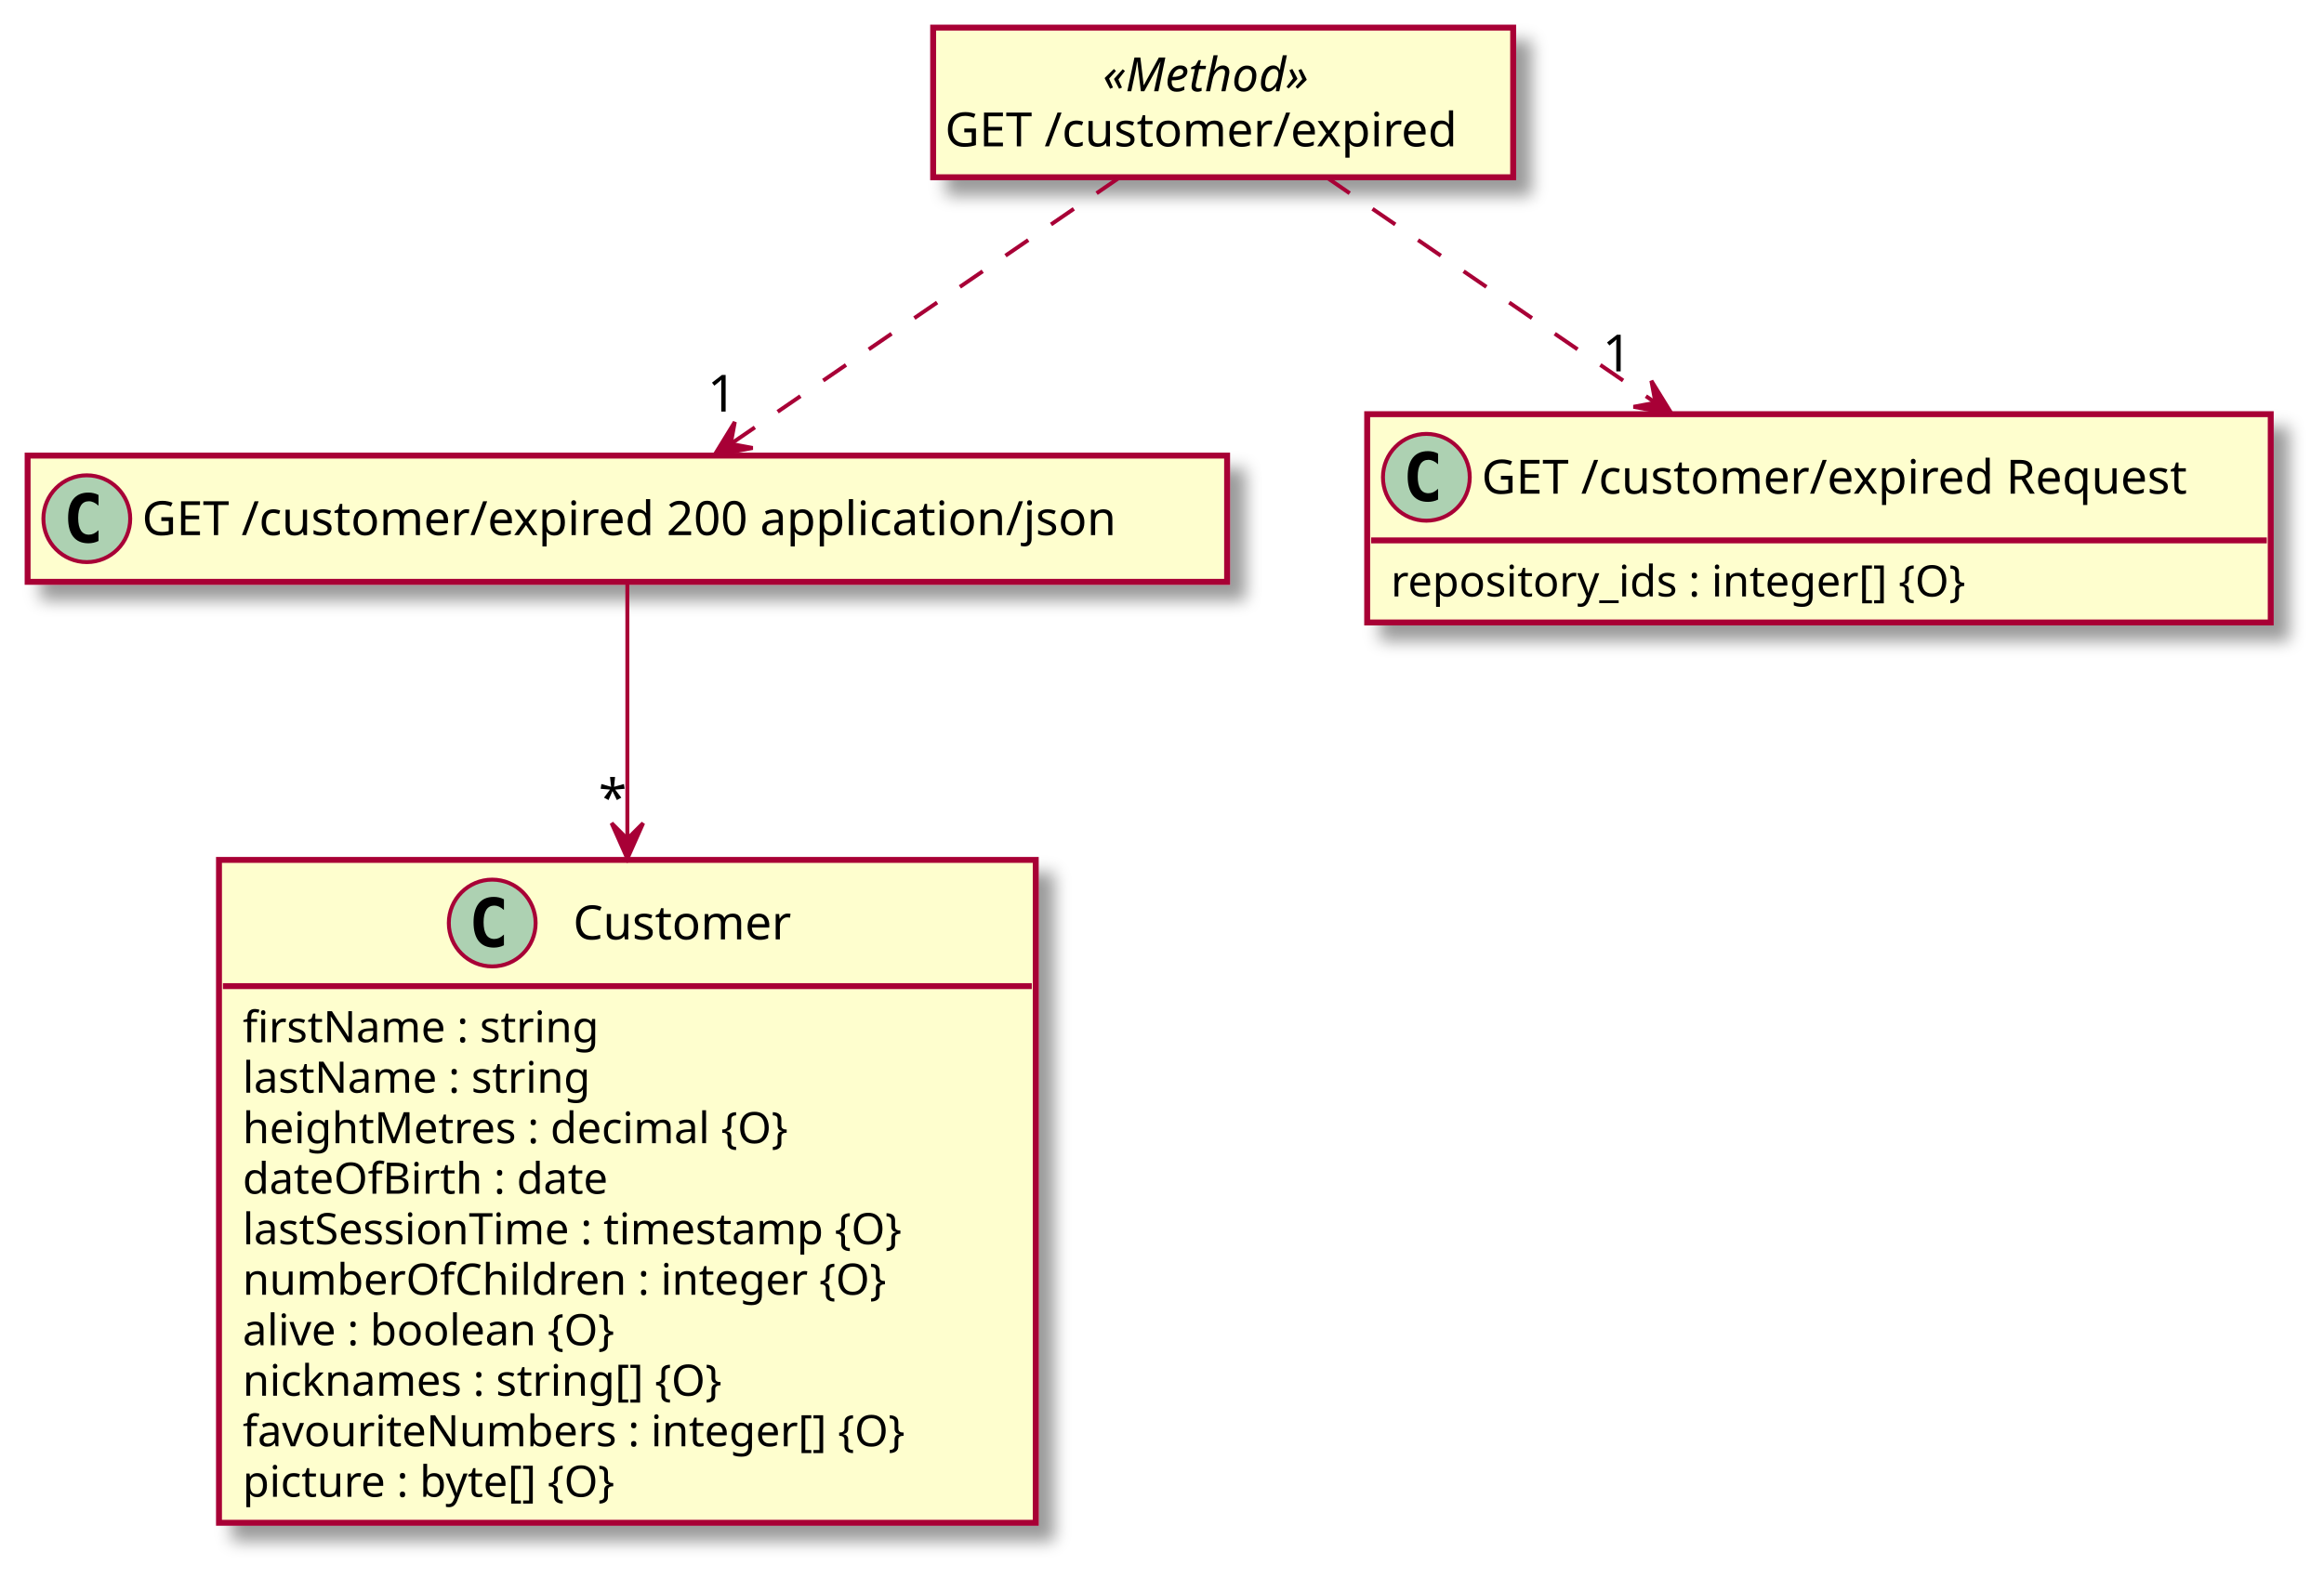
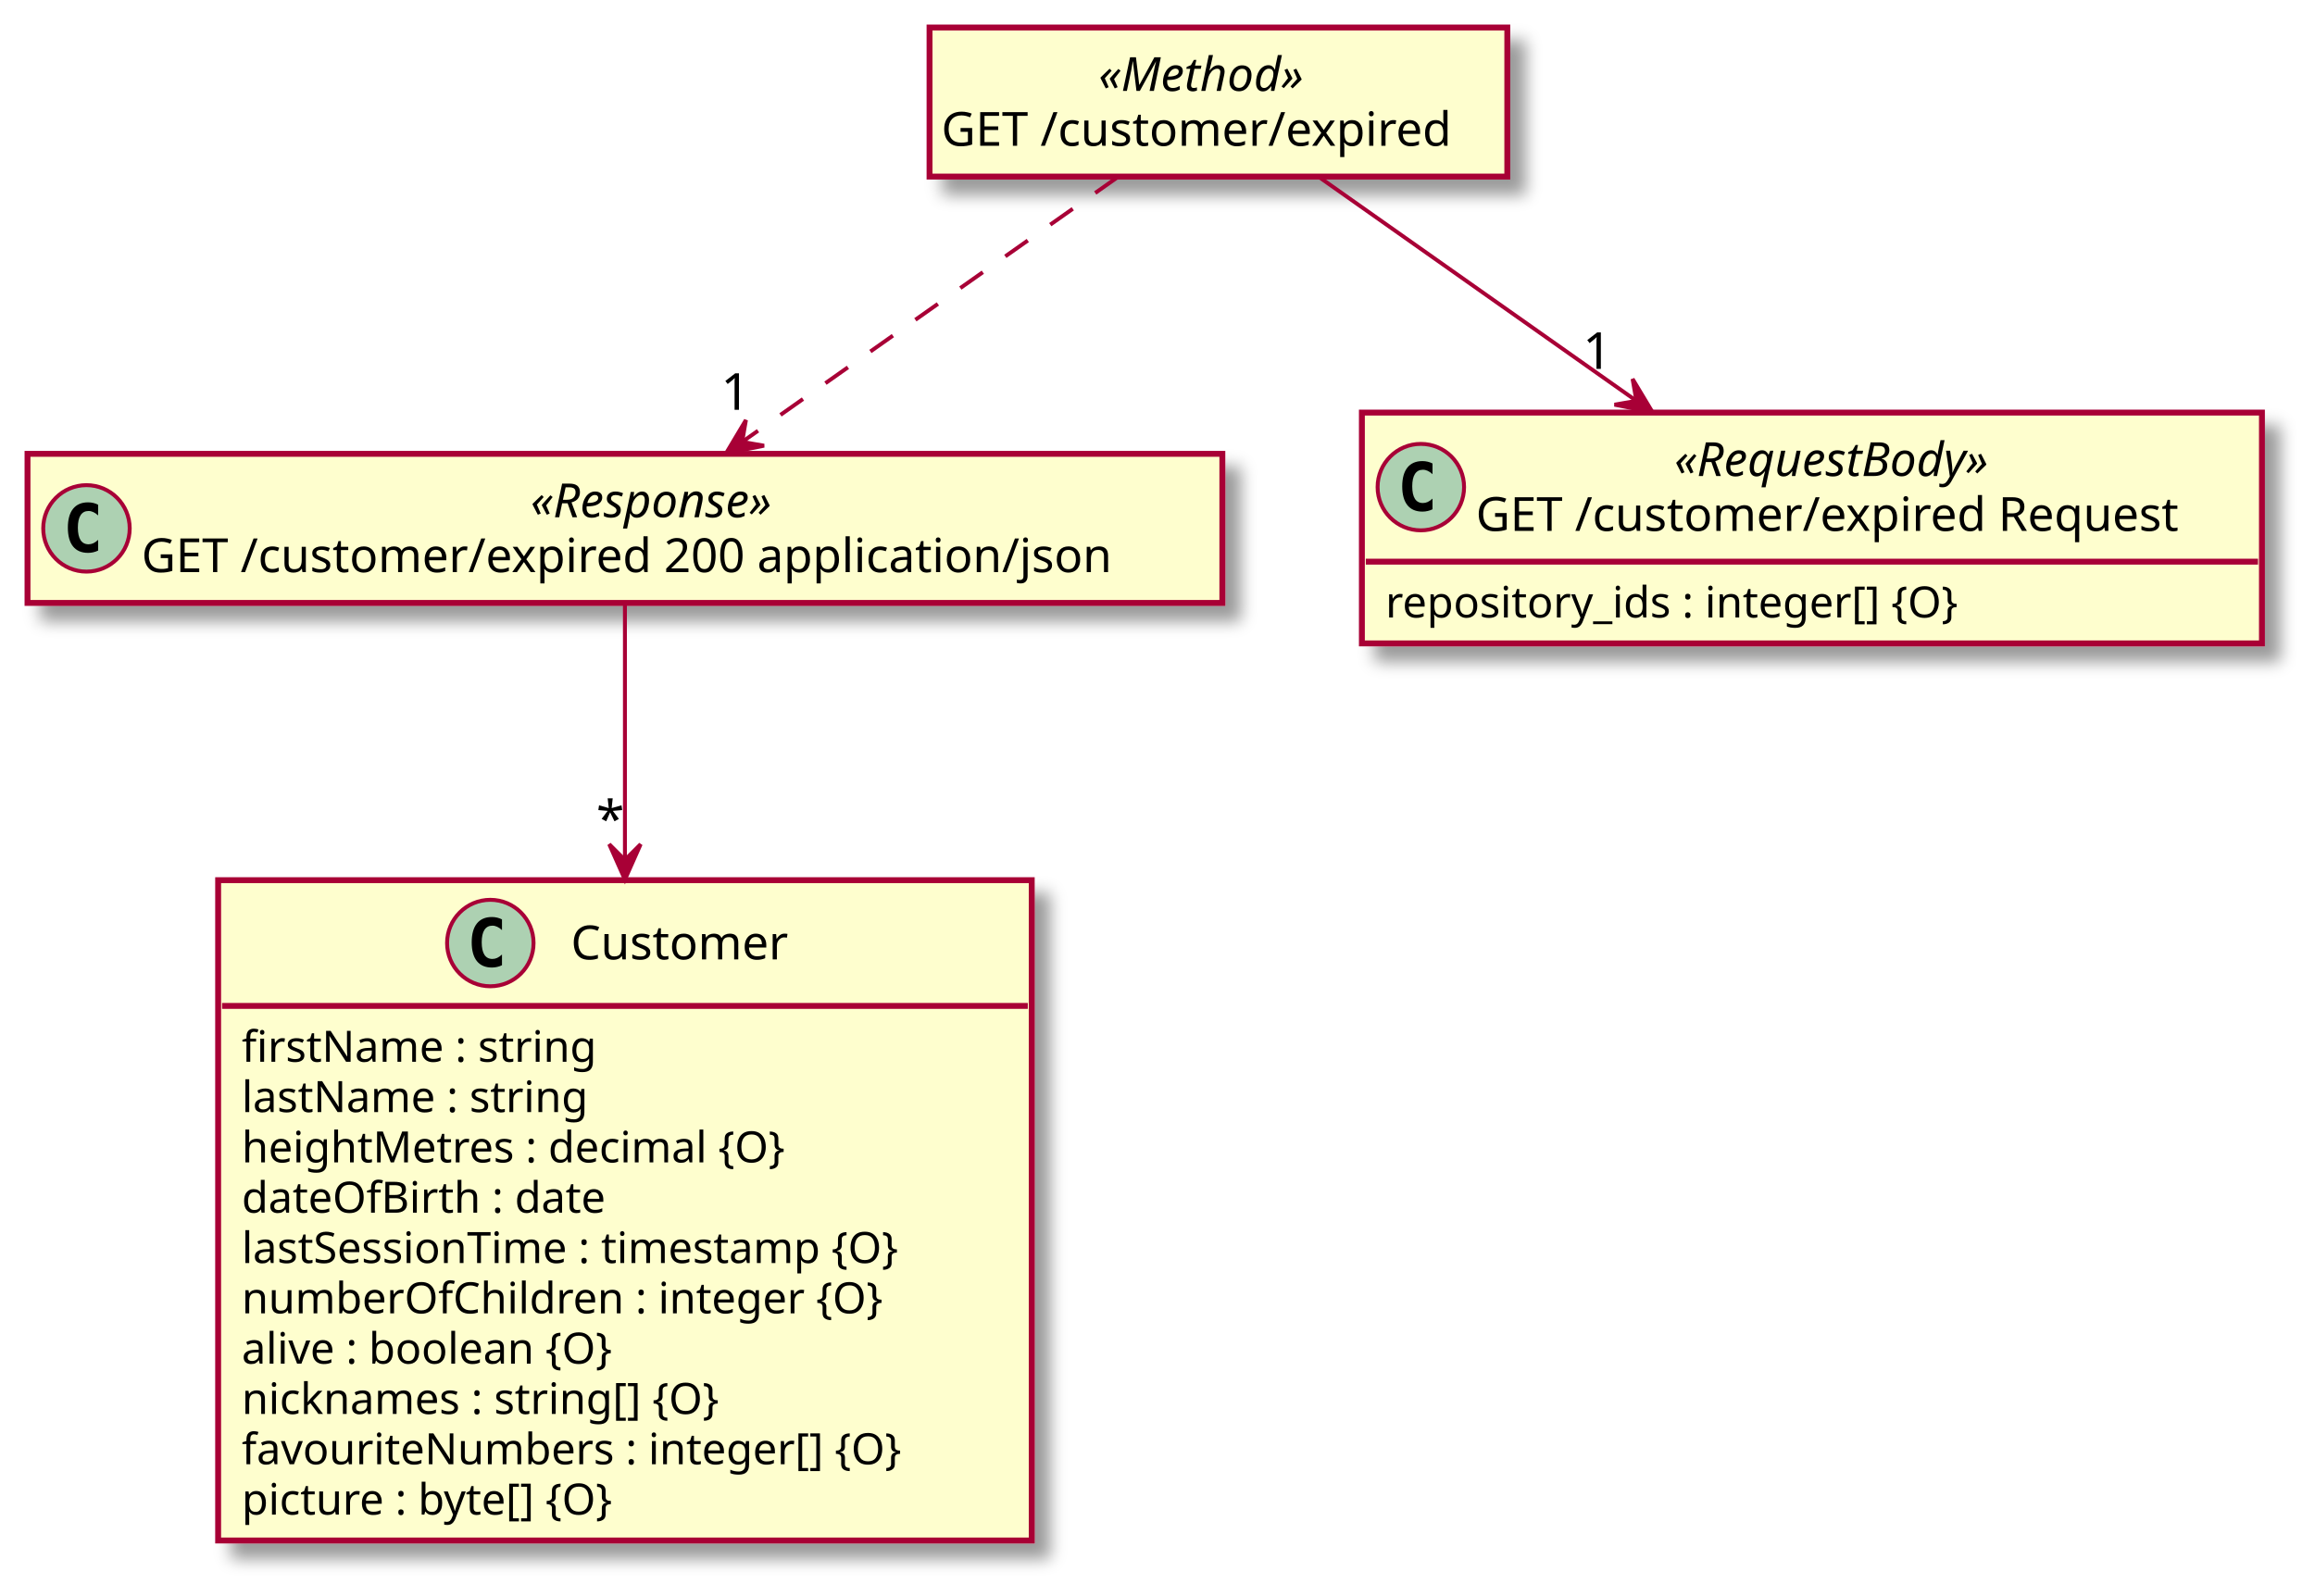
- <svg xmlns="http://www.w3.org/2000/svg" contentScriptType="application/ecmascript" contentStyleType="text/css" height="400px" preserveAspectRatio="none" style="width:589px;height:400px;" version="1.1" viewBox="0 0 589 400" width="589px" zoomAndPan="magnify">
+ <svg xmlns="http://www.w3.org/2000/svg" contentScriptType="application/ecmascript" contentStyleType="text/css" height="406px" preserveAspectRatio="none" style="width:589px;height:406px;" version="1.1" viewBox="0 0 589 406" width="589px" zoomAndPan="magnify">
  <defs>
-     <filter height="300%" id="fki8ql6syb6cx" width="300%" x="-1" y="-1">
+     <filter height="300%" id="f1g2scxh5tct0h" width="300%" x="-1" y="-1">
      <feGaussianBlur result="blurOut" stdDeviation="2.0" />
      <feColorMatrix in="blurOut" result="blurOut2" type="matrix" values="0 0 0 0 0 0 0 0 0 0 0 0 0 0 0 0 0 0 .4 0" />
      <feOffset dx="4.0" dy="4.0" in="blurOut2" result="blurOut3" />
      <feBlend in="SourceGraphic" in2="blurOut3" mode="normal" />
    </filter>
  </defs>
  <g>
-     <rect codeLine="6" fill="#FEFECE" filter="url(#fki8ql6syb6cx)" height="168.047" id="Customer" style="stroke:#A80036;stroke-width:1.5;" width="207" x="55.5" y="218" />
-     <ellipse cx="124.75" cy="234" fill="#ADD1B2" rx="11" ry="11" style="stroke:#A80036;stroke-width:1.0;" />
-     <path d="M127.719,239.641 Q127.141,239.938 126.5,240.078 Q125.859,240.234 125.156,240.234 Q122.656,240.234 121.328,238.594 Q120.016,236.938 120.016,233.812 Q120.016,230.688 121.328,229.031 Q122.656,227.375 125.156,227.375 Q125.859,227.375 126.5,227.531 Q127.156,227.688 127.719,227.984 L127.719,230.703 Q127.094,230.125 126.5,229.859 Q125.906,229.578 125.281,229.578 Q123.938,229.578 123.25,230.656 Q122.562,231.719 122.562,233.812 Q122.562,235.906 123.25,236.984 Q123.938,238.047 125.281,238.047 Q125.906,238.047 126.5,237.781 Q127.094,237.5 127.719,236.922 L127.719,239.641 Z " fill="#000000" />
-     <text fill="#000000" font-family="sans-serif" font-size="12" lengthAdjust="spacing" textLength="60" x="145.25" y="238.154">Customer</text>
-     <line style="stroke:#A80036;stroke-width:1.5;" x1="56.5" x2="261.5" y1="250" y2="250" />
-     <text fill="#000000" font-family="sans-serif" font-size="11" lengthAdjust="spacing" textLength="101" x="61.5" y="264.21">firstName : string</text>
-     <text fill="#000000" font-family="sans-serif" font-size="11" lengthAdjust="spacing" textLength="99" x="61.5" y="277.015">lastName : string</text>
-     <text fill="#000000" font-family="sans-serif" font-size="11" lengthAdjust="spacing" textLength="157" x="61.5" y="289.82">heightMetres : decimal {O}</text>
-     <text fill="#000000" font-family="sans-serif" font-size="11" lengthAdjust="spacing" textLength="102" x="61.5" y="302.625">dateOfBirth : date</text>
-     <text fill="#000000" font-family="sans-serif" font-size="11" lengthAdjust="spacing" textLength="195" x="61.5" y="315.429">lastSessionTime : timestamp {O}</text>
-     <text fill="#000000" font-family="sans-serif" font-size="11" lengthAdjust="spacing" textLength="183" x="61.5" y="328.234">numberOfChildren : integer {O}</text>
-     <text fill="#000000" font-family="sans-serif" font-size="11" lengthAdjust="spacing" textLength="110" x="61.5" y="341.039">alive : boolean {O}</text>
-     <text fill="#000000" font-family="sans-serif" font-size="11" lengthAdjust="spacing" textLength="141" x="61.5" y="353.843">nicknames : string[] {O}</text>
-     <text fill="#000000" font-family="sans-serif" font-size="11" lengthAdjust="spacing" textLength="189" x="61.5" y="366.648">favouriteNumbers : integer[] {O}</text>
-     <text fill="#000000" font-family="sans-serif" font-size="11" lengthAdjust="spacing" textLength="110" x="61.5" y="379.453">picture : byte[] {O}</text>
-     <rect codeLine="19" fill="#FEFECE" filter="url(#fki8ql6syb6cx)" height="37.938" id="GET /customer/expired" style="stroke:#A80036;stroke-width:1.5;" width="147" x="236.5" y="7" />
+     <rect codeLine="6" fill="#FEFECE" filter="url(#f1g2scxh5tct0h)" height="168.047" id="Customer" style="stroke:#A80036;stroke-width:1.5;" width="207" x="55.5" y="224" />
+     <ellipse cx="124.75" cy="240" fill="#ADD1B2" rx="11" ry="11" style="stroke:#A80036;stroke-width:1.0;" />
+     <path d="M127.719,245.641 Q127.141,245.938 126.5,246.078 Q125.859,246.234 125.156,246.234 Q122.656,246.234 121.328,244.594 Q120.016,242.938 120.016,239.812 Q120.016,236.688 121.328,235.031 Q122.656,233.375 125.156,233.375 Q125.859,233.375 126.5,233.531 Q127.156,233.688 127.719,233.984 L127.719,236.703 Q127.094,236.125 126.5,235.859 Q125.906,235.578 125.281,235.578 Q123.938,235.578 123.25,236.656 Q122.562,237.719 122.562,239.812 Q122.562,241.906 123.25,242.984 Q123.938,244.047 125.281,244.047 Q125.906,244.047 126.5,243.781 Q127.094,243.5 127.719,242.922 L127.719,245.641 Z " fill="#000000" />
+     <text fill="#000000" font-family="sans-serif" font-size="12" lengthAdjust="spacing" textLength="60" x="145.25" y="244.154">Customer</text>
+     <line style="stroke:#A80036;stroke-width:1.5;" x1="56.5" x2="261.5" y1="256" y2="256" />
+     <text fill="#000000" font-family="sans-serif" font-size="11" lengthAdjust="spacing" textLength="101" x="61.5" y="270.21">firstName : string</text>
+     <text fill="#000000" font-family="sans-serif" font-size="11" lengthAdjust="spacing" textLength="99" x="61.5" y="283.015">lastName : string</text>
+     <text fill="#000000" font-family="sans-serif" font-size="11" lengthAdjust="spacing" textLength="157" x="61.5" y="295.82">heightMetres : decimal {O}</text>
+     <text fill="#000000" font-family="sans-serif" font-size="11" lengthAdjust="spacing" textLength="102" x="61.5" y="308.625">dateOfBirth : date</text>
+     <text fill="#000000" font-family="sans-serif" font-size="11" lengthAdjust="spacing" textLength="195" x="61.5" y="321.429">lastSessionTime : timestamp {O}</text>
+     <text fill="#000000" font-family="sans-serif" font-size="11" lengthAdjust="spacing" textLength="183" x="61.5" y="334.234">numberOfChildren : integer {O}</text>
+     <text fill="#000000" font-family="sans-serif" font-size="11" lengthAdjust="spacing" textLength="110" x="61.5" y="347.039">alive : boolean {O}</text>
+     <text fill="#000000" font-family="sans-serif" font-size="11" lengthAdjust="spacing" textLength="141" x="61.5" y="359.843">nicknames : string[] {O}</text>
+     <text fill="#000000" font-family="sans-serif" font-size="11" lengthAdjust="spacing" textLength="189" x="61.5" y="372.648">favouriteNumbers : integer[] {O}</text>
+     <text fill="#000000" font-family="sans-serif" font-size="11" lengthAdjust="spacing" textLength="110" x="61.5" y="385.453">picture : byte[] {O}</text>
+     <rect codeLine="19" fill="#FEFECE" filter="url(#f1g2scxh5tct0h)" height="37.938" id="GET /customer/expired" style="stroke:#A80036;stroke-width:1.5;" width="147" x="236.5" y="7" />
    <text fill="#000000" font-family="sans-serif" font-size="12" font-style="italic" lengthAdjust="spacing" textLength="61" x="279.5" y="23.139">«Method»</text>
    <text fill="#000000" font-family="sans-serif" font-size="12" lengthAdjust="spacing" textLength="141" x="239.5" y="37.107">GET /customer/expired</text>
-     <rect codeLine="22" fill="#FEFECE" filter="url(#fki8ql6syb6cx)" height="32" id="GET /customer/expired 200 application/json" style="stroke:#A80036;stroke-width:1.5;" width="304" x="7" y="115.5" />
-     <ellipse cx="22" cy="131.5" fill="#ADD1B2" rx="11" ry="11" style="stroke:#A80036;stroke-width:1.0;" />
-     <path d="M24.969,137.141 Q24.391,137.438 23.75,137.578 Q23.109,137.734 22.406,137.734 Q19.906,137.734 18.578,136.094 Q17.266,134.438 17.266,131.312 Q17.266,128.188 18.578,126.531 Q19.906,124.875 22.406,124.875 Q23.109,124.875 23.75,125.031 Q24.406,125.188 24.969,125.484 L24.969,128.203 Q24.344,127.625 23.75,127.359 Q23.156,127.078 22.531,127.078 Q21.188,127.078 20.5,128.156 Q19.812,129.219 19.812,131.312 Q19.812,133.406 20.5,134.484 Q21.188,135.547 22.531,135.547 Q23.156,135.547 23.75,135.281 Q24.344,135 24.969,134.422 L24.969,137.141 Z " fill="#000000" />
-     <text fill="#000000" font-family="sans-serif" font-size="12" lengthAdjust="spacing" textLength="272" x="36" y="135.654">GET /customer/expired 200 application/json</text>
-     <rect codeLine="25" fill="#FEFECE" filter="url(#fki8ql6syb6cx)" height="52.805" id="GET /customer/expired Request" style="stroke:#A80036;stroke-width:1.5;" width="229" x="346.5" y="105" />
-     <ellipse cx="361.5" cy="121" fill="#ADD1B2" rx="11" ry="11" style="stroke:#A80036;stroke-width:1.0;" />
-     <path d="M364.469,126.641 Q363.891,126.938 363.25,127.078 Q362.609,127.234 361.906,127.234 Q359.406,127.234 358.078,125.594 Q356.766,123.938 356.766,120.812 Q356.766,117.688 358.078,116.031 Q359.406,114.375 361.906,114.375 Q362.609,114.375 363.25,114.531 Q363.906,114.688 364.469,114.984 L364.469,117.703 Q363.844,117.125 363.25,116.859 Q362.656,116.578 362.031,116.578 Q360.688,116.578 360,117.656 Q359.312,118.719 359.312,120.812 Q359.312,122.906 360,123.984 Q360.688,125.047 362.031,125.047 Q362.656,125.047 363.25,124.781 Q363.844,124.5 364.469,123.922 L364.469,126.641 Z " fill="#000000" />
-     <text fill="#000000" font-family="sans-serif" font-size="12" lengthAdjust="spacing" textLength="197" x="375.5" y="125.154">GET /customer/expired Request</text>
-     <line style="stroke:#A80036;stroke-width:1.5;" x1="347.5" x2="574.5" y1="137" y2="137" />
-     <text fill="#000000" font-family="sans-serif" font-size="11" lengthAdjust="spacing" textLength="168" x="352.5" y="151.21">repository_ids : integer[] {O}</text>
-     <path codeLine="29" d="M159,147.75 C159,162.94 159,187.56 159,212.66 " fill="none" id="GET /customer/expired 200 application/json-to-Customer" style="stroke:#A80036;stroke-width:1.0;" />
-     <polygon fill="#A80036" points="159,217.68,163,208.68,159,212.68,155,208.68,159,217.68" style="stroke:#A80036;stroke-width:1.0;" />
-     <text fill="#000000" font-family="sans-serif" font-size="13" lengthAdjust="spacing" textLength="7" x="151.699" y="206.86">*</text>
-     <path codeLine="31" d="M283.7,45.03 C256.11,63.94 212.99,93.49 185.37,112.42 " fill="none" id="GET /customer/expired-to-GET /customer/expired 200 application/json" style="stroke:#A80036;stroke-width:1.0;stroke-dasharray:7.0,7.0;" />
-     <polygon fill="#A80036" points="181.08,115.37,190.762,113.567,185.2,112.537,186.23,106.975,181.08,115.37" style="stroke:#A80036;stroke-width:1.0;" />
-     <text fill="#000000" font-family="sans-serif" font-size="13" lengthAdjust="spacing" textLength="8" x="179.295" y="104.337">1</text>
-     <path codeLine="33" d="M336.3,45.03 C359.24,60.75 392.91,83.83 419.49,102.04 " fill="none" id="GET /customer/expired-to-GET /customer/expired Request" style="stroke:#A80036;stroke-width:1.0;stroke-dasharray:7.0,7.0;" />
-     <polygon fill="#A80036" points="423.69,104.92,418.526,96.533,419.565,102.094,414.005,103.133,423.69,104.92" style="stroke:#A80036;stroke-width:1.0;" />
-     <text fill="#000000" font-family="sans-serif" font-size="13" lengthAdjust="spacing" textLength="8" x="406.137" y="94.144">1</text>
+     <rect codeLine="22" fill="#FEFECE" filter="url(#f1g2scxh5tct0h)" height="37.938" id="GET /customer/expired 200 application/json" style="stroke:#A80036;stroke-width:1.5;" width="304" x="7" y="115.5" />
+     <ellipse cx="22" cy="134.469" fill="#ADD1B2" rx="11" ry="11" style="stroke:#A80036;stroke-width:1.0;" />
+     <path d="M24.969,140.109 Q24.391,140.406 23.75,140.547 Q23.109,140.703 22.406,140.703 Q19.906,140.703 18.578,139.062 Q17.266,137.406 17.266,134.281 Q17.266,131.156 18.578,129.5 Q19.906,127.844 22.406,127.844 Q23.109,127.844 23.75,128 Q24.406,128.156 24.969,128.453 L24.969,131.172 Q24.344,130.594 23.75,130.328 Q23.156,130.047 22.531,130.047 Q21.188,130.047 20.5,131.125 Q19.812,132.188 19.812,134.281 Q19.812,136.375 20.5,137.453 Q21.188,138.516 22.531,138.516 Q23.156,138.516 23.75,138.25 Q24.344,137.969 24.969,137.391 L24.969,140.109 Z " fill="#000000" />
+     <text fill="#000000" font-family="sans-serif" font-size="12" font-style="italic" lengthAdjust="spacing" textLength="74" x="135" y="131.639">«Response»</text>
+     <text fill="#000000" font-family="sans-serif" font-size="12" lengthAdjust="spacing" textLength="272" x="36" y="145.607">GET /customer/expired 200 application/json</text>
+     <rect codeLine="25" fill="#FEFECE" filter="url(#f1g2scxh5tct0h)" height="58.742" id="GET /customer/expired Request" style="stroke:#A80036;stroke-width:1.5;" width="229" x="346.5" y="105" />
+     <ellipse cx="361.5" cy="123.969" fill="#ADD1B2" rx="11" ry="11" style="stroke:#A80036;stroke-width:1.0;" />
+     <path d="M364.469,129.609 Q363.891,129.906 363.25,130.047 Q362.609,130.203 361.906,130.203 Q359.406,130.203 358.078,128.562 Q356.766,126.906 356.766,123.781 Q356.766,120.656 358.078,119 Q359.406,117.344 361.906,117.344 Q362.609,117.344 363.25,117.5 Q363.906,117.656 364.469,117.953 L364.469,120.672 Q363.844,120.094 363.25,119.828 Q362.656,119.547 362.031,119.547 Q360.688,119.547 360,120.625 Q359.312,121.688 359.312,123.781 Q359.312,125.875 360,126.953 Q360.688,128.016 362.031,128.016 Q362.656,128.016 363.25,127.75 Q363.844,127.469 364.469,126.891 L364.469,129.609 Z " fill="#000000" />
+     <text fill="#000000" font-family="sans-serif" font-size="12" font-style="italic" lengthAdjust="spacing" textLength="96" x="426" y="121.139">«RequestBody»</text>
+     <text fill="#000000" font-family="sans-serif" font-size="12" lengthAdjust="spacing" textLength="197" x="375.5" y="135.107">GET /customer/expired Request</text>
+     <line style="stroke:#A80036;stroke-width:1.5;" x1="347.5" x2="574.5" y1="142.938" y2="142.938" />
+     <text fill="#000000" font-family="sans-serif" font-size="11" lengthAdjust="spacing" textLength="168" x="352.5" y="157.148">repository_ids : integer[] {O}</text>
+     <path codeLine="29" d="M159,153.53 C159,169.43 159,193.85 159,218.57 " fill="none" id="GET /customer/expired 200 application/json-to-Customer" style="stroke:#A80036;stroke-width:1.0;" />
+     <polygon fill="#A80036" points="159,223.85,163,214.85,159,218.85,155,214.85,159,223.85" style="stroke:#A80036;stroke-width:1.0;" />
+     <text fill="#000000" font-family="sans-serif" font-size="13" lengthAdjust="spacing" textLength="7" x="151.699" y="213.044">*</text>
+     <path codeLine="31" d="M284.38,45.07 C258.03,63.66 216.99,92.6 189.1,112.27 " fill="none" id="GET /customer/expired-to-GET /customer/expired 200 application/json" style="stroke:#A80036;stroke-width:1.0;stroke-dasharray:7.0,7.0;" />
+     <polygon fill="#A80036" points="184.74,115.35,194.399,113.425,188.824,112.466,189.784,106.891,184.74,115.35" style="stroke:#A80036;stroke-width:1.0;" />
+     <text fill="#000000" font-family="sans-serif" font-size="13" lengthAdjust="spacing" textLength="8" x="183.398" y="104.285">1</text>
+     <path codeLine="33" d="M335.62,45.07 C357.66,60.61 389.97,83.4 416.27,101.96 " fill="none" id="GET /customer/expired-to-GET /customer/expired Request" style="stroke:#A80036;stroke-width:1.0;" />
+     <polygon fill="#A80036" points="420.44,104.89,415.377,96.442,416.349,102.015,410.777,102.988,420.44,104.89" style="stroke:#A80036;stroke-width:1.0;" />
+     <text fill="#000000" font-family="sans-serif" font-size="13" lengthAdjust="spacing" textLength="8" x="402.692" y="93.882">1</text>
  </g>
</svg>
